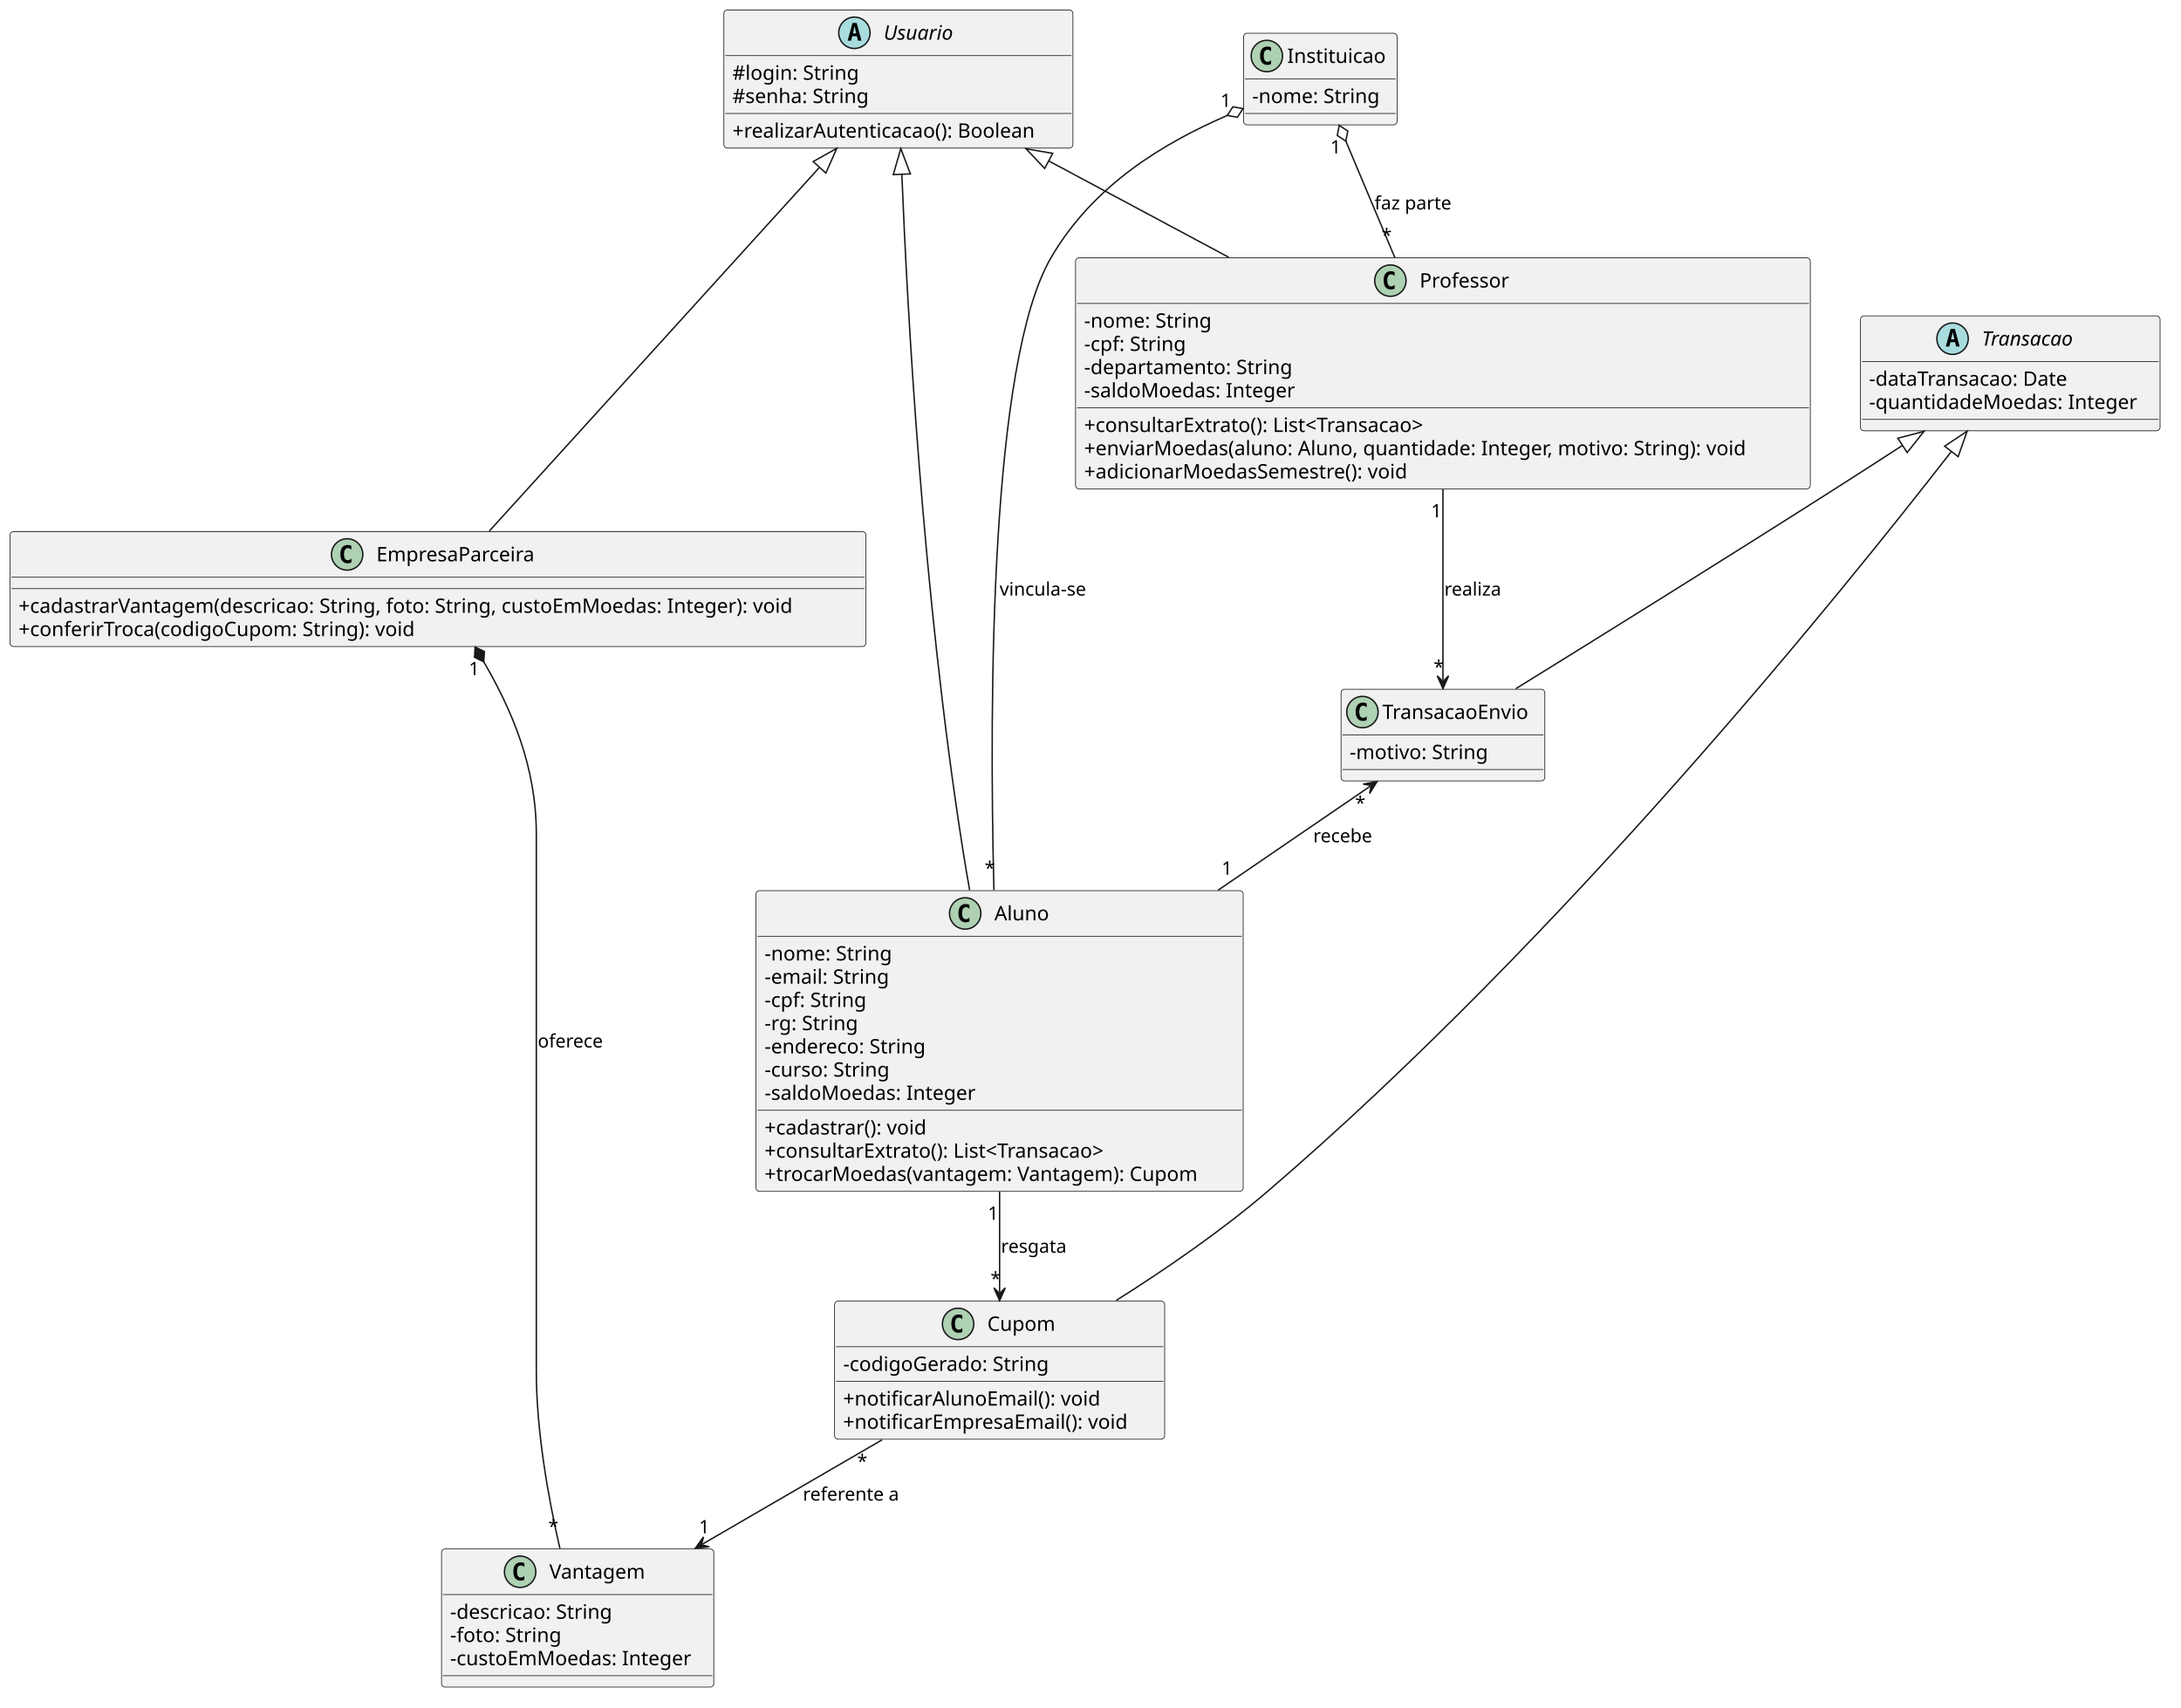
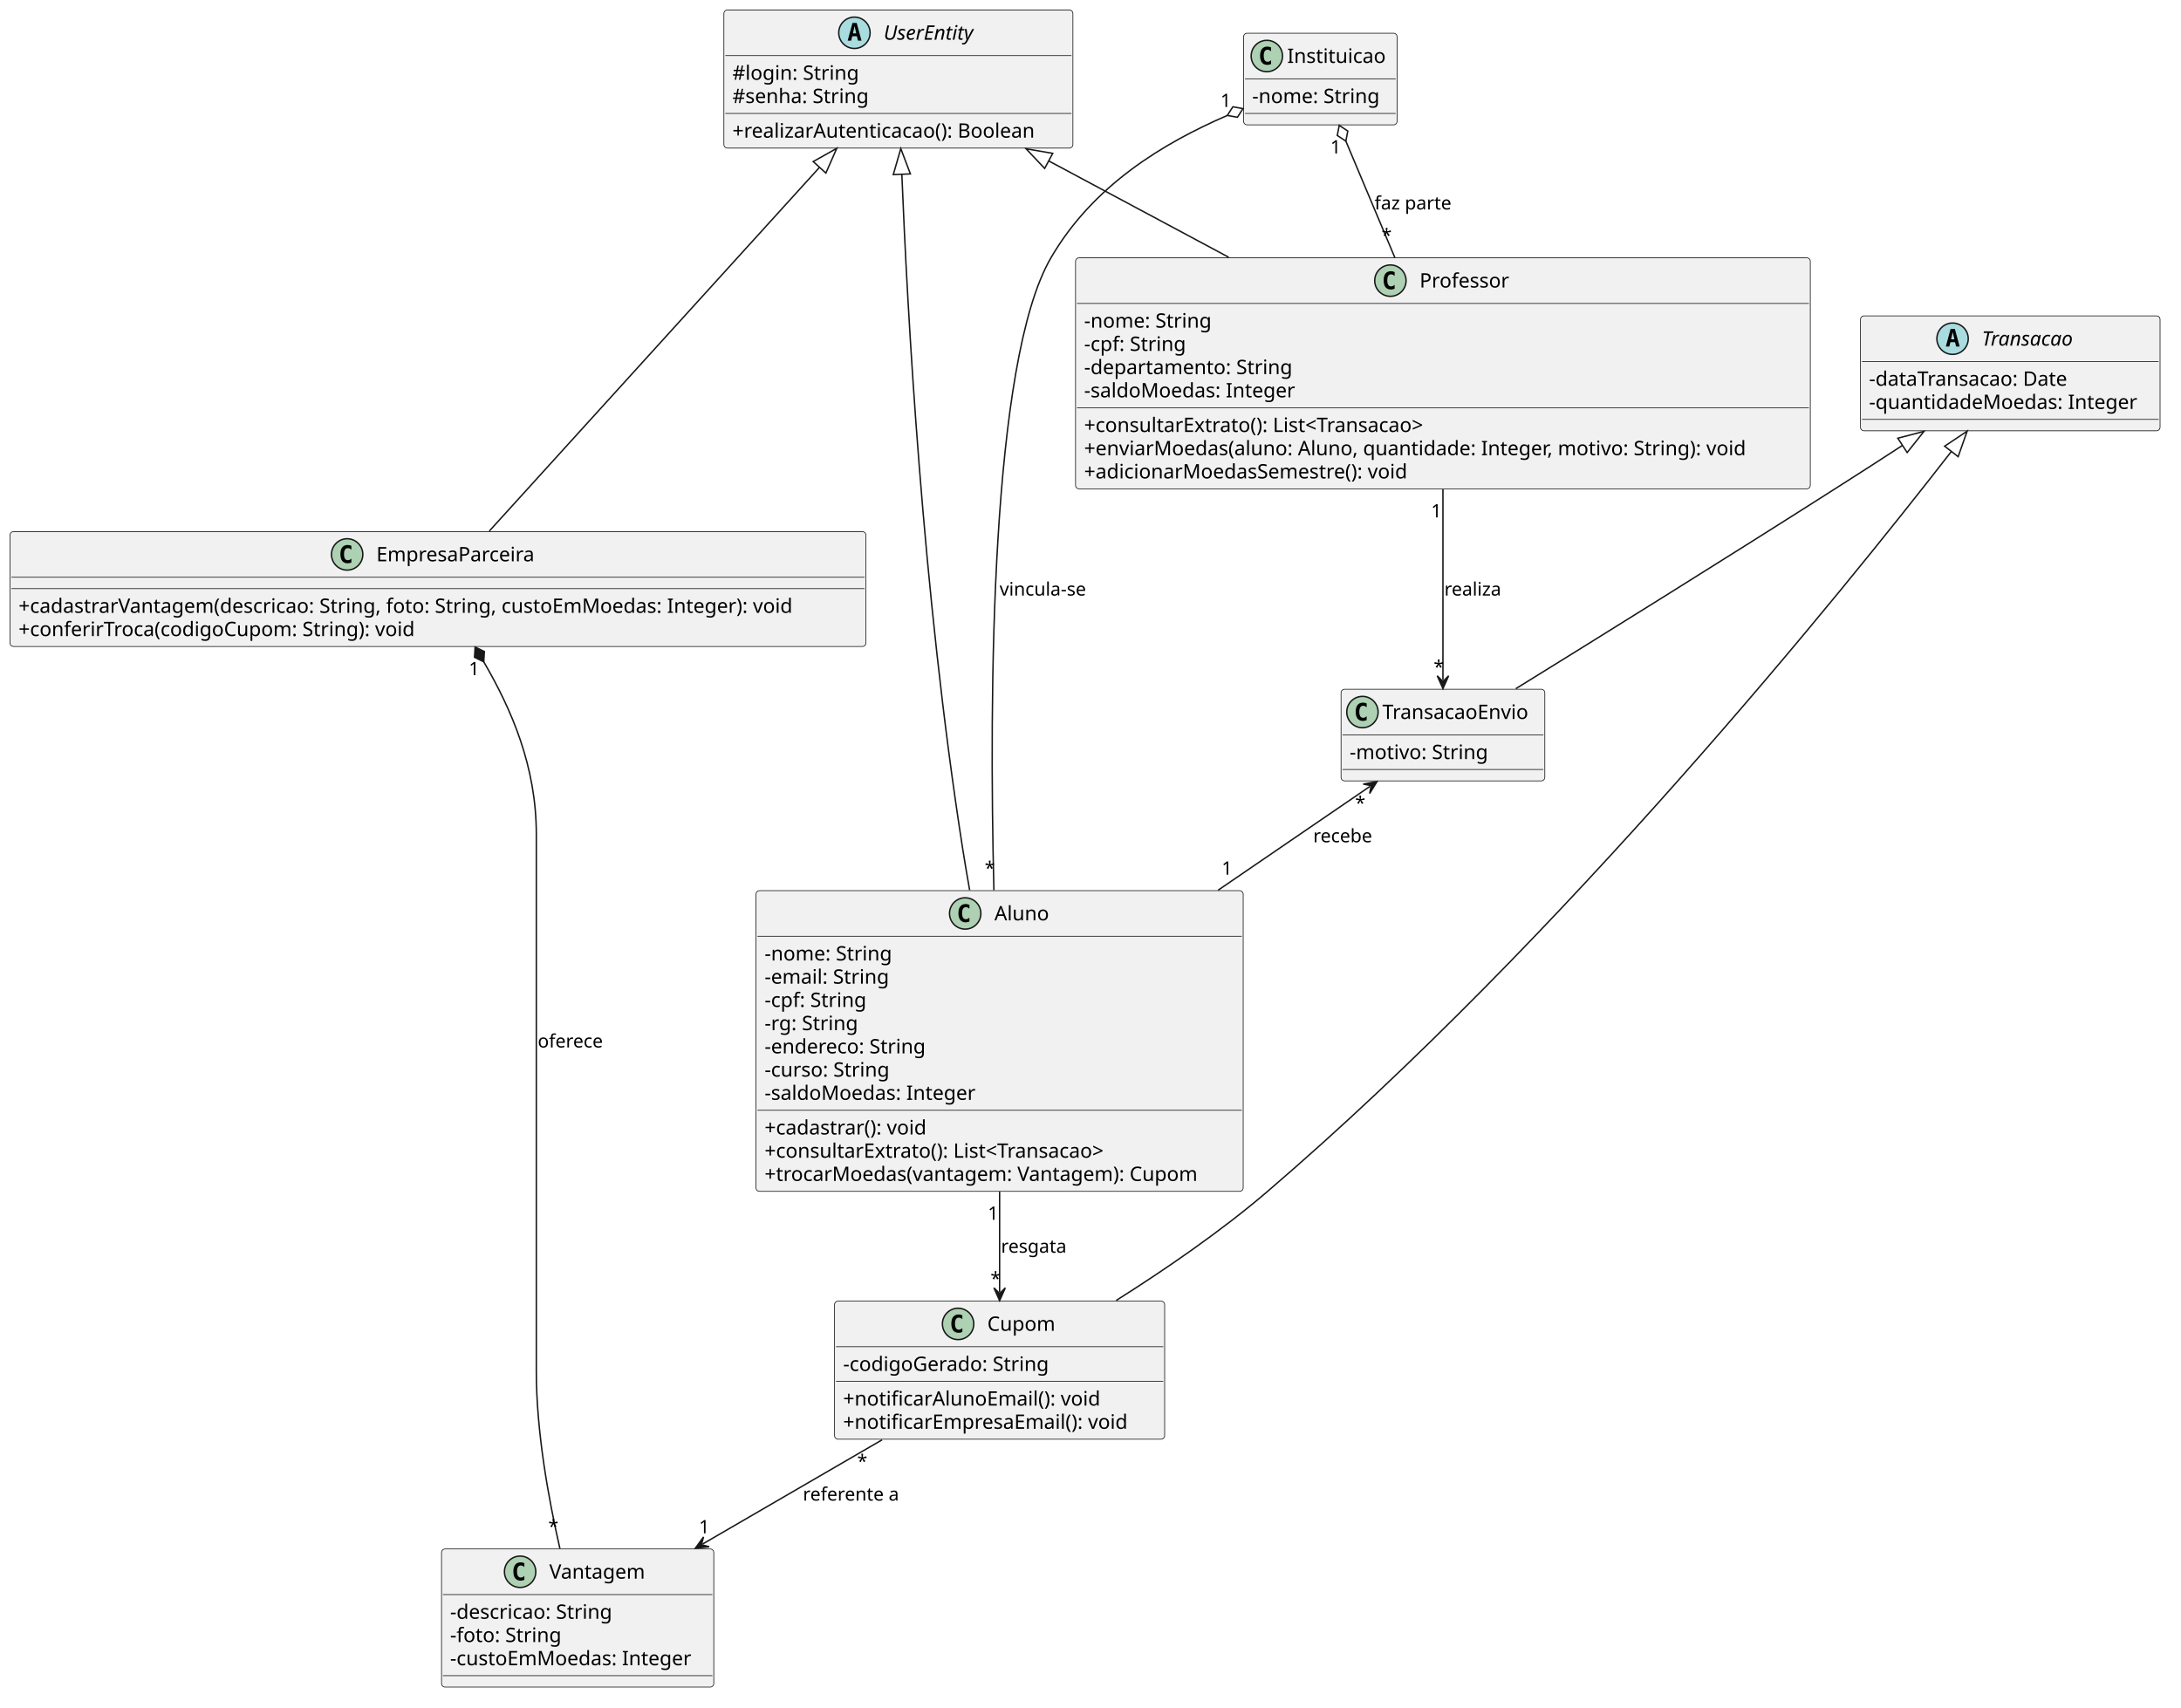
<svg xmlns="http://www.w3.org/2000/svg" contentStyleType="text/css" data-diagram-type="CLASS" height="1198px" preserveAspectRatio="none" style="width:1530px;height:1198px;background:#FFFFFF;" version="1.1" viewBox="0 0 1530 1198" width="1530px" zoomAndPan="magnify">
  <defs />
  <g>
-     <g class="entity" data-qualified-name="Usuario" data-source-line="3" id="ent0002">
+     <g class="entity" data-qualified-name="UserEntity" data-source-line="3" id="ent0002">
      <rect fill="#F1F1F1" height="96.891" rx="2.5" ry="2.5" style="stroke:#181818;stroke-width:0.5;" width="244.846" x="507.81" y="7" />
      <ellipse cx="599.381" cy="23" fill="#A9DCDF" rx="11" ry="11" style="stroke:#181818;stroke-width:1;" />
      <path d="M599.49,18.344 L598.334,23.422 L600.662,23.422 L599.49,18.344 Z M598.006,16.109 L600.99,16.109 L604.35,28.5 L601.896,28.5 L601.131,25.438 L597.85,25.438 L597.1,28.5 L594.662,28.5 L598.006,16.109 Z " fill="#000000" />
-       <text fill="#000000" font-family="sans-serif" font-size="14" font-style="italic" lengthAdjust="spacing" textLength="53.204" x="619.881" y="27.847">Usuario</text>
+       <text fill="#000000" font-family="sans-serif" font-size="14" font-style="italic" lengthAdjust="spacing" textLength="53.204" x="619.881" y="27.847">UserEntity</text>
      <line style="stroke:#181818;stroke-width:0.5;" x1="508.81" x2="751.656" y1="39" y2="39" />
      <text fill="#000000" font-family="sans-serif" font-size="14" lengthAdjust="spacing" textLength="96.783" x="513.81" y="55.995">#login: String</text>
      <text fill="#000000" font-family="sans-serif" font-size="14" lengthAdjust="spacing" textLength="104.911" x="513.81" y="72.292">#senha: String</text>
      <line style="stroke:#181818;stroke-width:0.5;" x1="508.81" x2="751.656" y1="79.594" y2="79.594" />
      <text fill="#000000" font-family="sans-serif" font-size="14" lengthAdjust="spacing" textLength="232.846" x="513.81" y="96.589">+realizarAutenticacao(): Boolean</text>
    </g>
    <g class="entity" data-qualified-name="Instituicao" data-source-line="9" id="ent0003">
      <rect fill="#F1F1F1" height="64.297" rx="2.5" ry="2.5" style="stroke:#181818;stroke-width:0.5;" width="107.689" x="872.39" y="23.3" />
      <ellipse cx="888.704" cy="39.3" fill="#ADD1B2" rx="11" ry="11" style="stroke:#181818;stroke-width:1;" />
      <path d="M891.673,44.941 Q891.095,45.237 890.454,45.378 Q889.814,45.534 889.111,45.534 Q886.611,45.534 885.283,43.894 Q883.97,42.237 883.97,39.112 Q883.97,35.987 885.283,34.331 Q886.611,32.675 889.111,32.675 Q889.814,32.675 890.454,32.831 Q891.111,32.987 891.673,33.284 L891.673,36.003 Q891.048,35.425 890.454,35.159 Q889.861,34.878 889.236,34.878 Q887.892,34.878 887.204,35.956 Q886.517,37.019 886.517,39.112 Q886.517,41.206 887.204,42.284 Q887.892,43.347 889.236,43.347 Q889.861,43.347 890.454,43.081 Q891.048,42.8 891.673,42.222 L891.673,44.941 Z " fill="#000000" />
      <text fill="#000000" font-family="sans-serif" font-size="14" lengthAdjust="spacing" textLength="72.769" x="902.996" y="44.147">Instituicao</text>
      <line style="stroke:#181818;stroke-width:0.5;" x1="873.39" x2="979.08" y1="55.3" y2="55.3" />
      <text fill="#000000" font-family="sans-serif" font-size="14" lengthAdjust="spacing" textLength="95.689" x="878.39" y="72.295">-nome: String</text>
      <line style="stroke:#181818;stroke-width:0.5;" x1="873.39" x2="979.08" y1="79.597" y2="79.597" />
    </g>
    <g class="entity" data-qualified-name="Aluno" data-source-line="13" id="ent0004">
      <rect fill="#F1F1F1" height="210.969" rx="2.5" ry="2.5" style="stroke:#181818;stroke-width:0.5;" width="341.766" x="530.35" y="624.86" />
      <ellipse cx="677.094" cy="640.86" fill="#ADD1B2" rx="11" ry="11" style="stroke:#181818;stroke-width:1;" />
      <path d="M680.062,646.501 Q679.484,646.798 678.844,646.938 Q678.203,647.094 677.5,647.094 Q675,647.094 673.672,645.454 Q672.359,643.798 672.359,640.673 Q672.359,637.548 673.672,635.891 Q675,634.235 677.5,634.235 Q678.203,634.235 678.844,634.391 Q679.5,634.548 680.062,634.844 L680.062,637.563 Q679.437,636.985 678.844,636.719 Q678.25,636.438 677.625,636.438 Q676.281,636.438 675.594,637.516 Q674.906,638.579 674.906,640.673 Q674.906,642.766 675.594,643.844 Q676.281,644.907 677.625,644.907 Q678.25,644.907 678.844,644.641 Q679.437,644.36 680.062,643.782 L680.062,646.501 Z " fill="#000000" />
      <text fill="#000000" font-family="sans-serif" font-size="14" lengthAdjust="spacing" textLength="39.778" x="697.594" y="645.707">Aluno</text>
      <line style="stroke:#181818;stroke-width:0.5;" x1="531.35" x2="871.116" y1="656.86" y2="656.86" />
      <text fill="#000000" font-family="sans-serif" font-size="14" lengthAdjust="spacing" textLength="95.689" x="536.35" y="673.855">-nome: String</text>
      <text fill="#000000" font-family="sans-serif" font-size="14" lengthAdjust="spacing" textLength="94.609" x="536.35" y="690.152">-email: String</text>
      <text fill="#000000" font-family="sans-serif" font-size="14" lengthAdjust="spacing" textLength="77.513" x="536.35" y="706.449">-cpf: String</text>
      <text fill="#000000" font-family="sans-serif" font-size="14" lengthAdjust="spacing" textLength="70.643" x="536.35" y="722.746">-rg: String</text>
      <text fill="#000000" font-family="sans-serif" font-size="14" lengthAdjust="spacing" textLength="121.618" x="536.35" y="739.043">-endereco: String</text>
      <text fill="#000000" font-family="sans-serif" font-size="14" lengthAdjust="spacing" textLength="94.186" x="536.35" y="755.34">-curso: String</text>
      <text fill="#000000" font-family="sans-serif" font-size="14" lengthAdjust="spacing" textLength="155.811" x="536.35" y="771.636">-saldoMoedas: Integer</text>
      <line style="stroke:#181818;stroke-width:0.5;" x1="531.35" x2="871.116" y1="778.938" y2="778.938" />
      <text fill="#000000" font-family="sans-serif" font-size="14" lengthAdjust="spacing" textLength="128.065" x="536.35" y="795.933">+cadastrar(): void</text>
      <text fill="#000000" font-family="sans-serif" font-size="14" lengthAdjust="spacing" textLength="268.256" x="536.35" y="812.23">+consultarExtrato(): List&lt;Transacao&gt;</text>
      <text fill="#000000" font-family="sans-serif" font-size="14" lengthAdjust="spacing" textLength="329.766" x="536.35" y="828.527">+trocarMoedas(vantagem: Vantagem): Cupom</text>
    </g>
    <g class="entity" data-qualified-name="Professor" data-source-line="26" id="ent0005">
      <rect fill="#F1F1F1" height="162.078" rx="2.5" ry="2.5" style="stroke:#181818;stroke-width:0.5;" width="515.453" x="754.51" y="180.89" />
      <ellipse cx="975.379" cy="196.89" fill="#ADD1B2" rx="11" ry="11" style="stroke:#181818;stroke-width:1;" />
      <path d="M978.348,202.531 Q977.77,202.827 977.129,202.968 Q976.489,203.124 975.785,203.124 Q973.285,203.124 971.957,201.484 Q970.645,199.827 970.645,196.702 Q970.645,193.577 971.957,191.921 Q973.285,190.265 975.785,190.265 Q976.489,190.265 977.129,190.421 Q977.785,190.577 978.348,190.874 L978.348,193.593 Q977.723,193.015 977.129,192.749 Q976.535,192.468 975.91,192.468 Q974.567,192.468 973.879,193.546 Q973.192,194.609 973.192,196.702 Q973.192,198.796 973.879,199.874 Q974.567,200.937 975.91,200.937 Q976.535,200.937 977.129,200.671 Q977.723,200.39 978.348,199.812 L978.348,202.531 Z " fill="#000000" />
      <text fill="#000000" font-family="sans-serif" font-size="14" lengthAdjust="spacing" textLength="65.215" x="995.879" y="201.737">Professor</text>
      <line style="stroke:#181818;stroke-width:0.5;" x1="755.51" x2="1268.963" y1="212.89" y2="212.89" />
      <text fill="#000000" font-family="sans-serif" font-size="14" lengthAdjust="spacing" textLength="95.689" x="760.51" y="229.885">-nome: String</text>
      <text fill="#000000" font-family="sans-serif" font-size="14" lengthAdjust="spacing" textLength="77.513" x="760.51" y="246.182">-cpf: String</text>
      <text fill="#000000" font-family="sans-serif" font-size="14" lengthAdjust="spacing" textLength="155.969" x="760.51" y="262.479">-departamento: String</text>
      <text fill="#000000" font-family="sans-serif" font-size="14" lengthAdjust="spacing" textLength="155.811" x="760.51" y="278.776">-saldoMoedas: Integer</text>
      <line style="stroke:#181818;stroke-width:0.5;" x1="755.51" x2="1268.963" y1="286.077" y2="286.077" />
      <text fill="#000000" font-family="sans-serif" font-size="14" lengthAdjust="spacing" textLength="268.256" x="760.51" y="303.073">+consultarExtrato(): List&lt;Transacao&gt;</text>
      <text fill="#000000" font-family="sans-serif" font-size="14" lengthAdjust="spacing" textLength="503.453" x="760.51" y="319.37">+enviarMoedas(aluno: Aluno, quantidade: Integer, motivo: String): void</text>
      <text fill="#000000" font-family="sans-serif" font-size="14" lengthAdjust="spacing" textLength="247.085" x="760.51" y="335.666">+adicionarMoedasSemestre(): void</text>
    </g>
    <g class="entity" data-qualified-name="EmpresaParceira" data-source-line="36" id="ent0006">
      <rect fill="#F1F1F1" height="80.594" rx="2.5" ry="2.5" style="stroke:#181818;stroke-width:0.5;" width="600.472" x="7" y="372.97" />
      <ellipse cx="243.523" cy="388.97" fill="#ADD1B2" rx="11" ry="11" style="stroke:#181818;stroke-width:1;" />
      <path d="M246.492,394.611 Q245.914,394.908 245.273,395.048 Q244.633,395.204 243.93,395.204 Q241.43,395.204 240.102,393.564 Q238.789,391.908 238.789,388.783 Q238.789,385.658 240.102,384.001 Q241.43,382.345 243.93,382.345 Q244.633,382.345 245.273,382.501 Q245.93,382.658 246.492,382.954 L246.492,385.673 Q245.867,385.095 245.273,384.829 Q244.68,384.548 244.055,384.548 Q242.711,384.548 242.023,385.626 Q241.336,386.689 241.336,388.783 Q241.336,390.876 242.023,391.954 Q242.711,393.017 244.055,393.017 Q244.68,393.017 245.273,392.751 Q245.867,392.47 246.492,391.892 L246.492,394.611 Z " fill="#000000" />
      <text fill="#000000" font-family="sans-serif" font-size="14" lengthAdjust="spacing" textLength="118.925" x="264.023" y="393.817">EmpresaParceira</text>
      <line style="stroke:#181818;stroke-width:0.5;" x1="8" x2="606.472" y1="404.97" y2="404.97" />
      <line style="stroke:#181818;stroke-width:0.5;" x1="8" x2="606.472" y1="412.97" y2="412.97" />
      <text fill="#000000" font-family="sans-serif" font-size="14" lengthAdjust="spacing" textLength="588.472" x="13" y="429.965">+cadastrarVantagem(descricao: String, foto: String, custoEmMoedas: Integer): void</text>
      <text fill="#000000" font-family="sans-serif" font-size="14" lengthAdjust="spacing" textLength="301.854" x="13" y="446.262">+conferirTroca(codigoCupom: String): void</text>
    </g>
    <g class="entity" data-qualified-name="Transacao" data-source-line="41" id="ent0007">
      <rect fill="#F1F1F1" height="80.594" rx="2.5" ry="2.5" style="stroke:#181818;stroke-width:0.5;" width="210.153" x="1305.16" y="221.63" />
      <ellipse cx="1369.749" cy="237.63" fill="#A9DCDF" rx="11" ry="11" style="stroke:#181818;stroke-width:1;" />
      <path d="M1369.859,232.974 L1368.703,238.052 L1371.031,238.052 L1369.859,232.974 Z M1368.374,230.739 L1371.359,230.739 L1374.718,243.13 L1372.265,243.13 L1371.499,240.067 L1368.218,240.067 L1367.468,243.13 L1365.031,243.13 L1368.374,230.739 Z " fill="#000000" />
      <text fill="#000000" font-family="sans-serif" font-size="14" font-style="italic" lengthAdjust="spacing" textLength="72.475" x="1390.249" y="242.477">Transacao</text>
      <line style="stroke:#181818;stroke-width:0.5;" x1="1306.16" x2="1514.313" y1="253.63" y2="253.63" />
      <text fill="#000000" font-family="sans-serif" font-size="14" lengthAdjust="spacing" textLength="151.69" x="1311.16" y="270.625">-dataTransacao: Date</text>
      <text fill="#000000" font-family="sans-serif" font-size="14" lengthAdjust="spacing" textLength="198.153" x="1311.16" y="286.922">-quantidadeMoedas: Integer</text>
      <line style="stroke:#181818;stroke-width:0.5;" x1="1306.16" x2="1514.313" y1="294.224" y2="294.224" />
    </g>
    <g class="entity" data-qualified-name="TransacaoEnvio" data-source-line="46" id="ent0008">
      <rect fill="#F1F1F1" height="64.297" rx="2.5" ry="2.5" style="stroke:#181818;stroke-width:0.5;" width="142.934" x="940.77" y="483.56" />
      <ellipse cx="955.77" cy="499.56" fill="#ADD1B2" rx="11" ry="11" style="stroke:#181818;stroke-width:1;" />
      <path d="M958.739,505.201 Q958.161,505.498 957.52,505.638 Q956.879,505.794 956.176,505.794 Q953.676,505.794 952.348,504.154 Q951.036,502.498 951.036,499.373 Q951.036,496.248 952.348,494.591 Q953.676,492.935 956.176,492.935 Q956.879,492.935 957.52,493.091 Q958.176,493.248 958.739,493.544 L958.739,496.263 Q958.114,495.685 957.52,495.419 Q956.926,495.138 956.301,495.138 Q954.957,495.138 954.27,496.216 Q953.582,497.279 953.582,499.373 Q953.582,501.466 954.27,502.544 Q954.957,503.607 956.301,503.607 Q956.926,503.607 957.52,503.341 Q958.114,503.06 958.739,502.482 L958.739,505.201 Z " fill="#000000" />
      <text fill="#000000" font-family="sans-serif" font-size="14" lengthAdjust="spacing" textLength="110.934" x="969.77" y="504.407">TransacaoEnvio</text>
      <line style="stroke:#181818;stroke-width:0.5;" x1="941.77" x2="1082.704" y1="515.56" y2="515.56" />
      <text fill="#000000" font-family="sans-serif" font-size="14" lengthAdjust="spacing" textLength="104.433" x="946.77" y="532.555">-motivo: String</text>
      <line style="stroke:#181818;stroke-width:0.5;" x1="941.77" x2="1082.704" y1="539.857" y2="539.857" />
    </g>
    <g class="entity" data-qualified-name="Cupom" data-source-line="50" id="ent0009">
      <rect fill="#F1F1F1" height="96.891" rx="2.5" ry="2.5" style="stroke:#181818;stroke-width:0.5;" width="231.57" x="585.45" y="912.83" />
      <ellipse cx="672.116" cy="928.83" fill="#ADD1B2" rx="11" ry="11" style="stroke:#181818;stroke-width:1;" />
      <path d="M675.085,934.471 Q674.507,934.768 673.866,934.908 Q673.225,935.064 672.522,935.064 Q670.022,935.064 668.694,933.424 Q667.382,931.768 667.382,928.643 Q667.382,925.518 668.694,923.861 Q670.022,922.205 672.522,922.205 Q673.225,922.205 673.866,922.361 Q674.522,922.518 675.085,922.814 L675.085,925.533 Q674.46,924.955 673.866,924.689 Q673.272,924.408 672.647,924.408 Q671.303,924.408 670.616,925.486 Q669.928,926.549 669.928,928.643 Q669.928,930.736 670.616,931.814 Q671.303,932.877 672.647,932.877 Q673.272,932.877 673.866,932.611 Q674.46,932.33 675.085,931.752 L675.085,934.471 Z " fill="#000000" />
      <text fill="#000000" font-family="sans-serif" font-size="14" lengthAdjust="spacing" textLength="49.738" x="692.616" y="933.677">Cupom</text>
      <line style="stroke:#181818;stroke-width:0.5;" x1="586.45" x2="816.02" y1="944.83" y2="944.83" />
      <text fill="#000000" font-family="sans-serif" font-size="14" lengthAdjust="spacing" textLength="153.74" x="591.45" y="961.825">-codigoGerado: String</text>
      <line style="stroke:#181818;stroke-width:0.5;" x1="586.45" x2="816.02" y1="969.127" y2="969.127" />
      <text fill="#000000" font-family="sans-serif" font-size="14" lengthAdjust="spacing" textLength="197.736" x="591.45" y="986.122">+notificarAlunoEmail(): void</text>
      <text fill="#000000" font-family="sans-serif" font-size="14" lengthAdjust="spacing" textLength="219.57" x="591.45" y="1002.419">+notificarEmpresaEmail(): void</text>
    </g>
    <g class="entity" data-qualified-name="Vantagem" data-source-line="56" id="ent0010">
      <rect fill="#F1F1F1" height="96.891" rx="2.5" ry="2.5" style="stroke:#181818;stroke-width:0.5;" width="190.999" x="309.74" y="1086.72" />
      <ellipse cx="364.872" cy="1102.72" fill="#ADD1B2" rx="11" ry="11" style="stroke:#181818;stroke-width:1;" />
      <path d="M367.841,1108.361 Q367.262,1108.658 366.622,1108.798 Q365.981,1108.954 365.278,1108.954 Q362.778,1108.954 361.45,1107.314 Q360.137,1105.658 360.137,1102.533 Q360.137,1099.408 361.45,1097.751 Q362.778,1096.095 365.278,1096.095 Q365.981,1096.095 366.622,1096.251 Q367.278,1096.408 367.841,1096.704 L367.841,1099.423 Q367.216,1098.845 366.622,1098.579 Q366.028,1098.298 365.403,1098.298 Q364.059,1098.298 363.372,1099.376 Q362.684,1100.439 362.684,1102.533 Q362.684,1104.626 363.372,1105.704 Q364.059,1106.767 365.403,1106.767 Q366.028,1106.767 366.622,1106.501 Q367.216,1106.22 367.841,1105.642 L367.841,1108.361 Z " fill="#000000" />
      <text fill="#000000" font-family="sans-serif" font-size="14" lengthAdjust="spacing" textLength="72.235" x="385.372" y="1107.567">Vantagem</text>
      <line style="stroke:#181818;stroke-width:0.5;" x1="310.74" x2="499.739" y1="1118.72" y2="1118.72" />
      <text fill="#000000" font-family="sans-serif" font-size="14" lengthAdjust="spacing" textLength="122.978" x="315.74" y="1135.715">-descricao: String</text>
      <text fill="#000000" font-family="sans-serif" font-size="14" lengthAdjust="spacing" textLength="83.549" x="315.74" y="1152.012">-foto: String</text>
      <text fill="#000000" font-family="sans-serif" font-size="14" lengthAdjust="spacing" textLength="178.999" x="315.74" y="1168.309">-custoEmMoedas: Integer</text>
      <line style="stroke:#181818;stroke-width:0.5;" x1="310.74" x2="499.739" y1="1175.611" y2="1175.611" />
    </g>
    <g class="link" data-entity-1="ent0002" data-entity-2="ent0005" data-link-type="extension" data-source-line="63" id="lnk11">
-       <path codeLine="63" d="M735.67,112.883 C778.01,135.543 813.85,154.73 861.94,180.48" fill="none" id="Usuario-backto-Professor" style="stroke:#181818;stroke-width:1;" />
+       <path codeLine="63" d="M735.67,112.883 C778.01,135.543 813.85,154.73 861.94,180.48" fill="none" id="UserEntity-backto-Professor" style="stroke:#181818;stroke-width:1;" />
      <polygon fill="none" points="719.8,104.39,732.839,118.174,738.501,107.594,719.8,104.39" style="stroke:#181818;stroke-width:1;" />
    </g>
    <g class="link" data-entity-1="ent0002" data-entity-2="ent0006" data-link-type="extension" data-source-line="64" id="lnk12">
-       <path codeLine="64" d="M574.912,117.388 C510.622,188.218 403.07,306.69 343.24,372.6" fill="none" id="Usuario-backto-EmpresaParceira" style="stroke:#181818;stroke-width:1;" />
+       <path codeLine="64" d="M574.912,117.388 C510.622,188.218 403.07,306.69 343.24,372.6" fill="none" id="UserEntity-backto-EmpresaParceira" style="stroke:#181818;stroke-width:1;" />
      <polygon fill="none" points="587.01,104.06,570.47,113.356,579.355,121.421,587.01,104.06" style="stroke:#181818;stroke-width:1;" />
    </g>
    <g class="link" data-entity-1="ent0002" data-entity-2="ent0004" data-link-type="extension" data-source-line="65" id="lnk13">
-       <path codeLine="65" d="M632.65,122.245 C636.48,216.565 647.08,415.08 675.24,594.86 C676.74,604.49 678.44,614.49 680.22,624.49" fill="none" id="Usuario-backto-Aluno" style="stroke:#181818;stroke-width:1;" />
+       <path codeLine="65" d="M632.65,122.245 C636.48,216.565 647.08,415.08 675.24,594.86 C676.74,604.49 678.44,614.49 680.22,624.49" fill="none" id="UserEntity-backto-Aluno" style="stroke:#181818;stroke-width:1;" />
      <polygon fill="none" points="631.92,104.26,626.655,122.489,638.645,122.002,631.92,104.26" style="stroke:#181818;stroke-width:1;" />
    </g>
    <g class="link" data-entity-1="ent0007" data-entity-2="ent0008" data-link-type="extension" data-source-line="66" id="lnk14">
      <path codeLine="66" d="M1334.619,312.466 C1314.759,325.406 1307.64,329.96 1287.24,342.97 C1209.51,392.52 1118.71,448.95 1063.35,483.18" fill="none" id="Transacao-backto-TransacaoEnvio" style="stroke:#181818;stroke-width:1;" />
      <polygon fill="none" points="1349.7,302.64,1331.343,307.439,1337.894,317.493,1349.7,302.64" style="stroke:#181818;stroke-width:1;" />
    </g>
    <g class="link" data-entity-1="ent0007" data-entity-2="ent0009" data-link-type="extension" data-source-line="67" id="lnk15">
      <path codeLine="67" d="M1368.93,316.717 C1293.11,414.357 1097.19,657.53 889.24,835.83 C856.55,863.85 817.24,890.77 783.04,912.36" fill="none" id="Transacao-backto-Cupom" style="stroke:#181818;stroke-width:1;" />
      <polygon fill="none" points="1379.97,302.5,1364.191,313.037,1373.669,320.397,1379.97,302.5" style="stroke:#181818;stroke-width:1;" />
    </g>
    <g class="link" data-entity-1="ent0003" data-entity-2="ent0004" data-link-type="aggregation" data-source-line="70" id="lnk16">
      <path codeLine="70" d="M860.983,80.979 C816.463,100.309 767.07,129.62 737.24,180.89 C694.88,253.67 693.82,486.8 697.24,624.58" fill="none" id="Instituicao-backto-Aluno" style="stroke:#181818;stroke-width:1;" />
      <polygon fill="none" points="871.99,76.2,864.893,74.921,860.983,80.979,868.079,82.259,871.99,76.2" style="stroke:#181818;stroke-width:1;" />
      <text fill="#000000" font-family="sans-serif" font-size="13" lengthAdjust="spacing" textLength="65.971" x="701.24" y="417.837">vincula-se</text>
      <text fill="#000000" font-family="sans-serif" font-size="13" lengthAdjust="spacing" textLength="8.271" x="856.182" y="75.056">1</text>
      <text fill="#000000" font-family="sans-serif" font-size="13" lengthAdjust="spacing" textLength="6.5" x="690.766" y="613.688">*</text>
    </g>
    <g class="link" data-entity-1="ent0003" data-entity-2="ent0005" data-link-type="aggregation" data-source-line="71" id="lnk17">
      <path codeLine="71" d="M944.135,99.01 C954.555,123.77 964.88,148.32 978.54,180.81" fill="none" id="Instituicao-backto-Professor" style="stroke:#181818;stroke-width:1;" />
      <polygon fill="none" points="939.48,87.95,938.12,95.032,944.135,99.01,945.494,91.929,939.48,87.95" style="stroke:#181818;stroke-width:1;" />
      <text fill="#000000" font-family="sans-serif" font-size="13" lengthAdjust="spacing" textLength="58.157" x="964.24" y="146.957">faz parte</text>
      <text fill="#000000" font-family="sans-serif" font-size="13" lengthAdjust="spacing" textLength="8.271" x="933.268" y="107.655">1</text>
      <text fill="#000000" font-family="sans-serif" font-size="13" lengthAdjust="spacing" textLength="6.5" x="969.18" y="169.713">*</text>
    </g>
    <g class="link" data-entity-1="ent0006" data-entity-2="ent0010" data-link-type="composition" data-source-line="74" id="lnk18">
      <path codeLine="74" d="M339.357,464.311 C358.897,497.881 376.24,537.64 376.24,585.36 C376.24,585.36 376.24,585.36 376.24,962.27 C376.24,1004.64 384.91,1052.08 392.77,1086.37" fill="none" id="EmpresaParceira-backto-Vantagem" style="stroke:#181818;stroke-width:1;" />
      <polygon fill="#181818" points="333.32,453.94,332.881,461.138,339.357,464.311,339.795,457.113,333.32,453.94" style="stroke:#181818;stroke-width:1;" />
      <text fill="#000000" font-family="sans-serif" font-size="13" lengthAdjust="spacing" textLength="49.017" x="377.24" y="734.907">oferece</text>
      <text fill="#000000" font-family="sans-serif" font-size="13" lengthAdjust="spacing" textLength="8.271" x="328.861" y="473.695">1</text>
      <text fill="#000000" font-family="sans-serif" font-size="13" lengthAdjust="spacing" textLength="6.5" x="384.63" y="1075.53">*</text>
    </g>
    <g class="link" data-entity-1="ent0005" data-entity-2="ent0008" data-link-type="dependency" data-source-line="77" id="lnk19">
      <path codeLine="77" d="M1012.24,343.29 C1012.24,390.78 1012.24,442.26 1012.24,477.13" fill="none" id="Professor-to-TransacaoEnvio" style="stroke:#181818;stroke-width:1;" />
      <polygon fill="#181818" points="1012.24,483.13,1016.24,474.13,1012.24,478.13,1008.24,474.13,1012.24,483.13" style="stroke:#181818;stroke-width:1;" />
      <text fill="#000000" font-family="sans-serif" font-size="13" lengthAdjust="spacing" textLength="43.323" x="1013.24" y="417.837">realiza</text>
      <text fill="#000000" font-family="sans-serif" font-size="13" lengthAdjust="spacing" textLength="8.271" x="1003.908" y="362.999">1</text>
      <text fill="#000000" font-family="sans-serif" font-size="13" lengthAdjust="spacing" textLength="6.5" x="1005.716" y="472.57">*</text>
    </g>
    <g class="link" data-entity-1="ent0008" data-entity-2="ent0004" data-link-type="dependency" data-source-line="78" id="lnk20">
      <path codeLine="78" d="M961.057,551.706 C931.106,572.176 895.18,596.75 854.49,624.56" fill="none" id="TransacaoEnvio-backto-Aluno" style="stroke:#181818;stroke-width:1;" />
      <polygon fill="#181818" points="966.01,548.32,956.323,550.096,961.882,551.141,960.837,556.701,966.01,548.32" style="stroke:#181818;stroke-width:1;" />
      <text fill="#000000" font-family="sans-serif" font-size="13" lengthAdjust="spacing" textLength="44.738" x="921.24" y="590.927">recebe</text>
      <text fill="#000000" font-family="sans-serif" font-size="13" lengthAdjust="spacing" textLength="6.5" x="950.674" y="568.046">*</text>
      <text fill="#000000" font-family="sans-serif" font-size="13" lengthAdjust="spacing" textLength="8.271" x="856.994" y="613.666">1</text>
    </g>
    <g class="link" data-entity-1="ent0004" data-entity-2="ent0009" data-link-type="dependency" data-source-line="79" id="lnk21">
      <path codeLine="79" d="M701.24,836.09 C701.24,862.82 701.24,884.26 701.24,906.52" fill="none" id="Aluno-to-Cupom" style="stroke:#181818;stroke-width:1;" />
      <polygon fill="#181818" points="701.24,912.52,705.24,903.52,701.24,907.52,697.24,903.52,701.24,912.52" style="stroke:#181818;stroke-width:1;" />
      <text fill="#000000" font-family="sans-serif" font-size="13" lengthAdjust="spacing" textLength="49.398" x="702.24" y="878.897">resgata</text>
      <text fill="#000000" font-family="sans-serif" font-size="13" lengthAdjust="spacing" textLength="8.271" x="692.981" y="855.77">1</text>
      <text fill="#000000" font-family="sans-serif" font-size="13" lengthAdjust="spacing" textLength="6.5" x="694.854" y="901.685">*</text>
    </g>
    <g class="link" data-entity-1="ent0009" data-entity-2="ent0010" data-link-type="dependency" data-source-line="80" id="lnk22">
      <path codeLine="80" d="M618.78,1010.16 C577.9,1033.9 533.839,1059.487 492.949,1083.227" fill="none" id="Cupom-to-Vantagem" style="stroke:#181818;stroke-width:1;" />
      <polygon fill="#181818" points="487.76,1086.24,497.552,1085.18,492.084,1083.729,493.535,1078.262,487.76,1086.24" style="stroke:#181818;stroke-width:1;" />
      <text fill="#000000" font-family="sans-serif" font-size="13" lengthAdjust="spacing" textLength="72.693" x="563.24" y="1052.787">referente a</text>
      <text fill="#000000" font-family="sans-serif" font-size="13" lengthAdjust="spacing" textLength="6.5" x="601.331" y="1029.812">*</text>
      <text fill="#000000" font-family="sans-serif" font-size="13" lengthAdjust="spacing" textLength="8.271" x="490.329" y="1075.734">1</text>
    </g>
  </g>
</svg>
